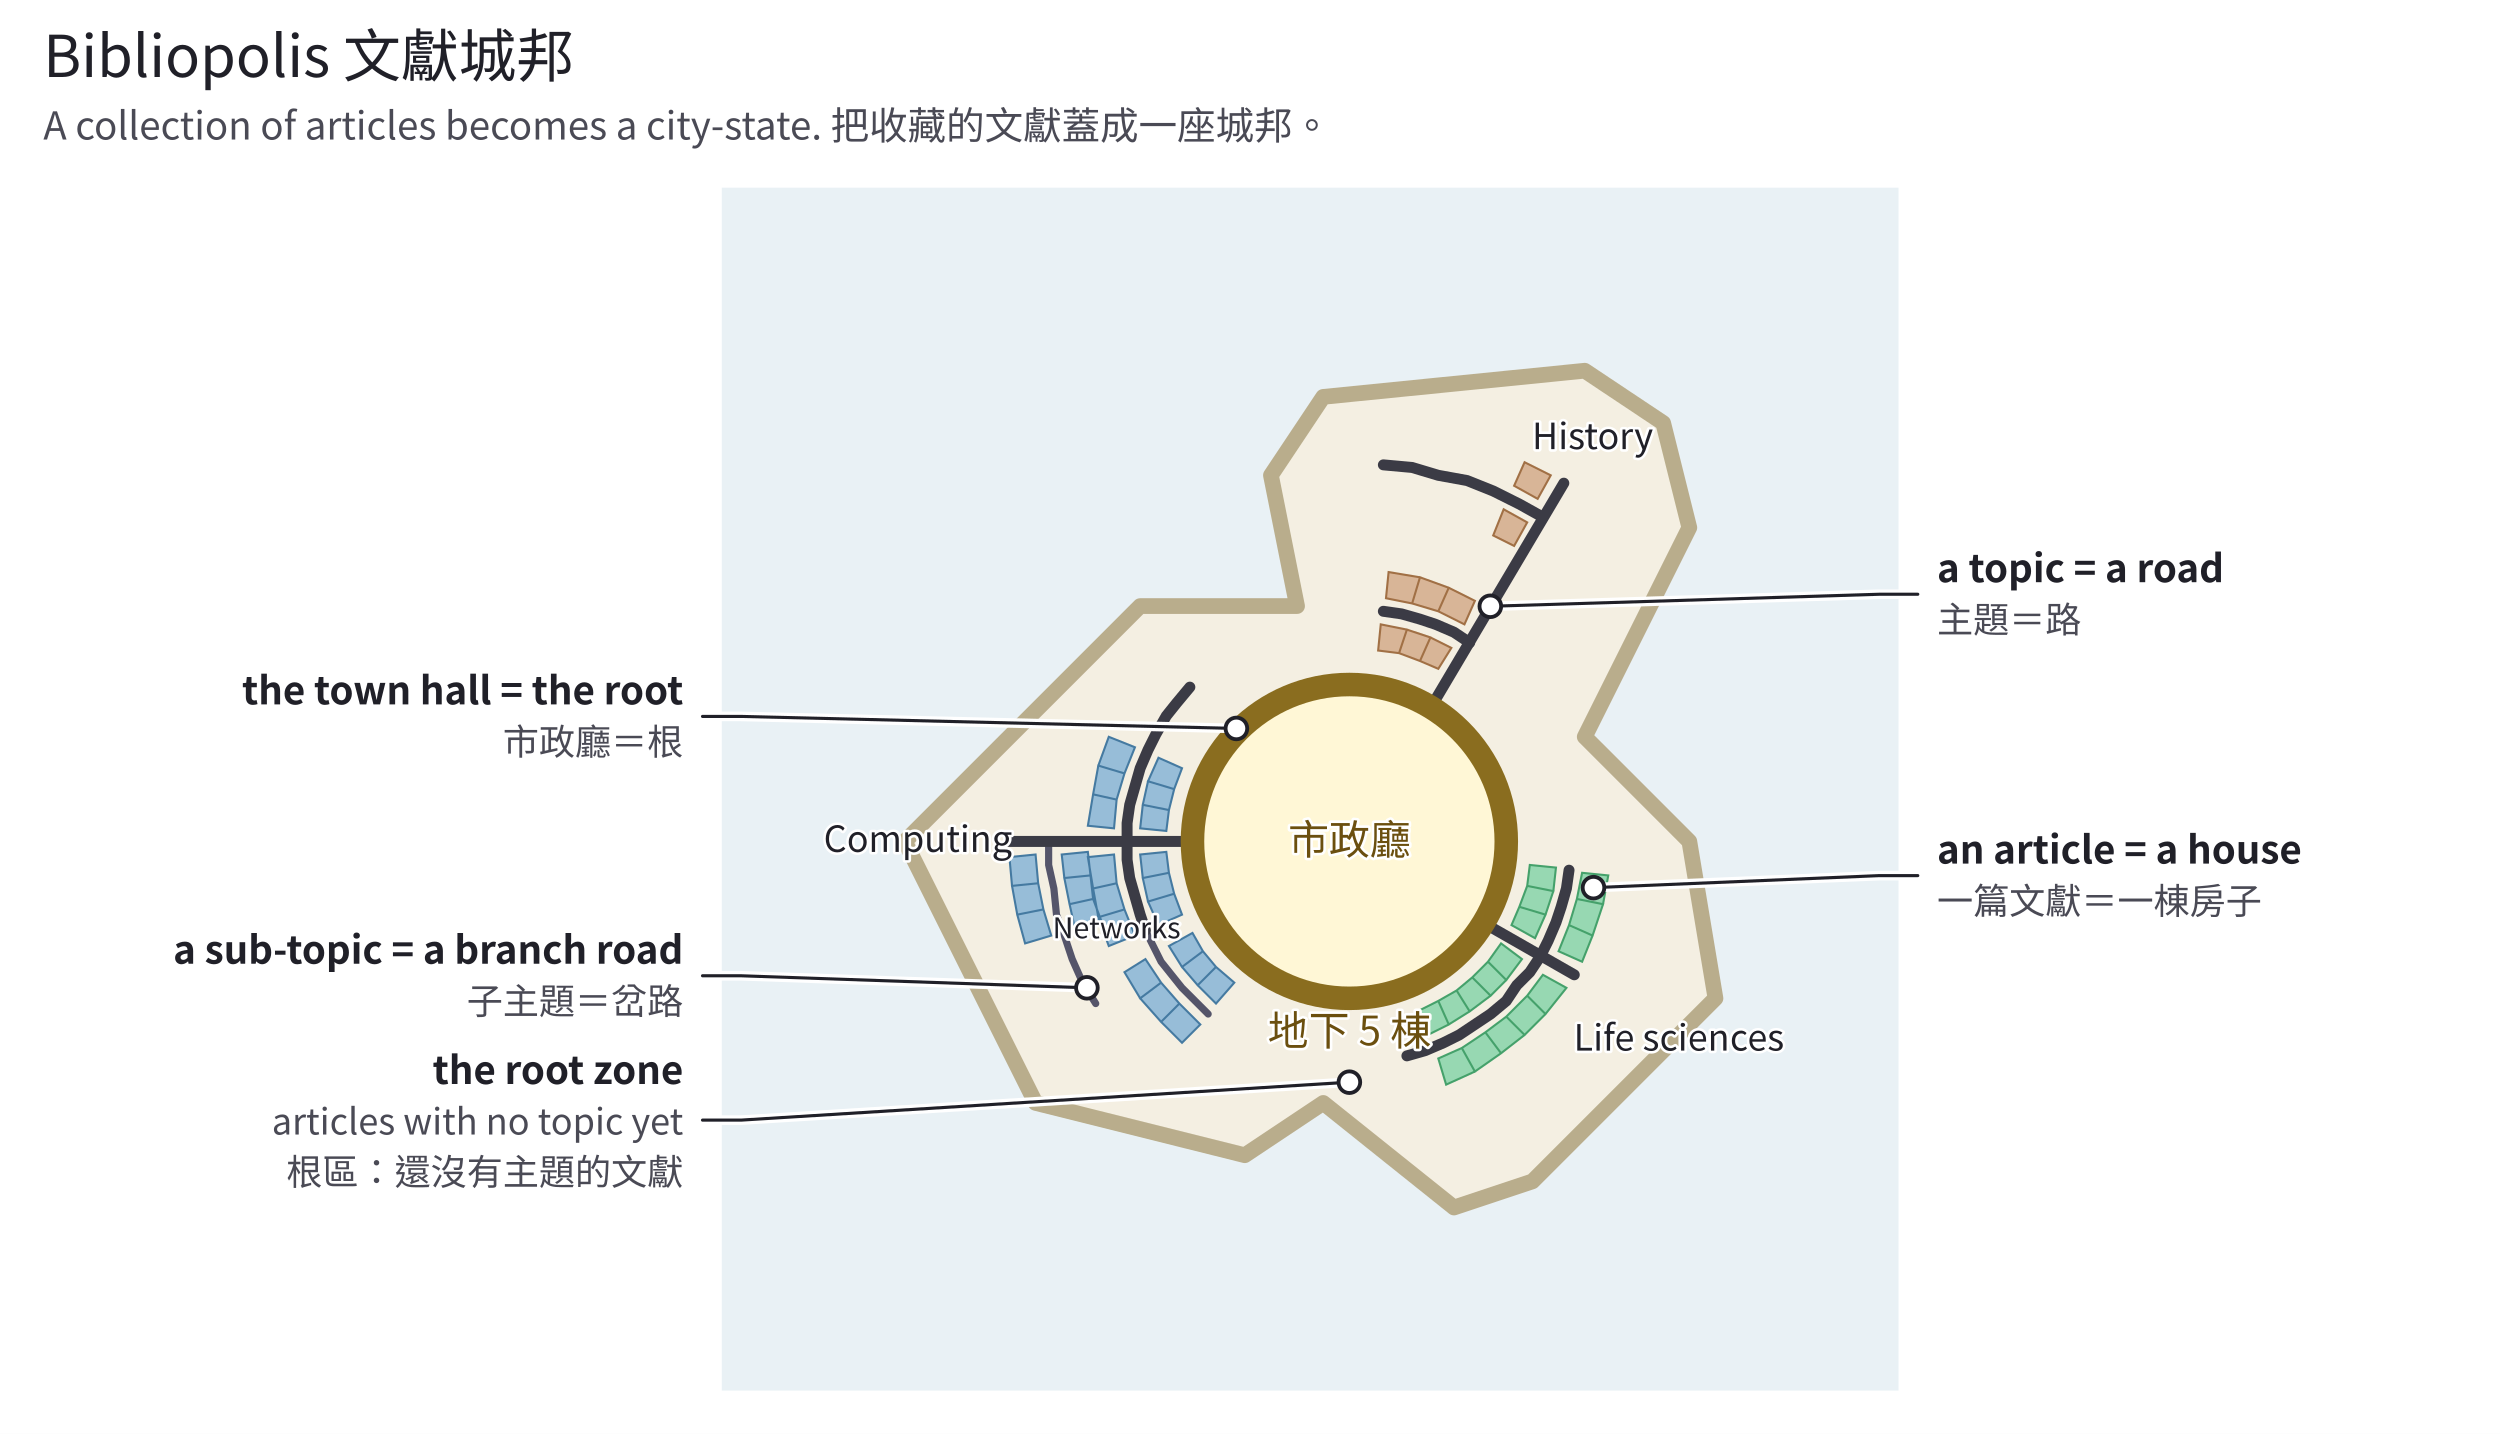
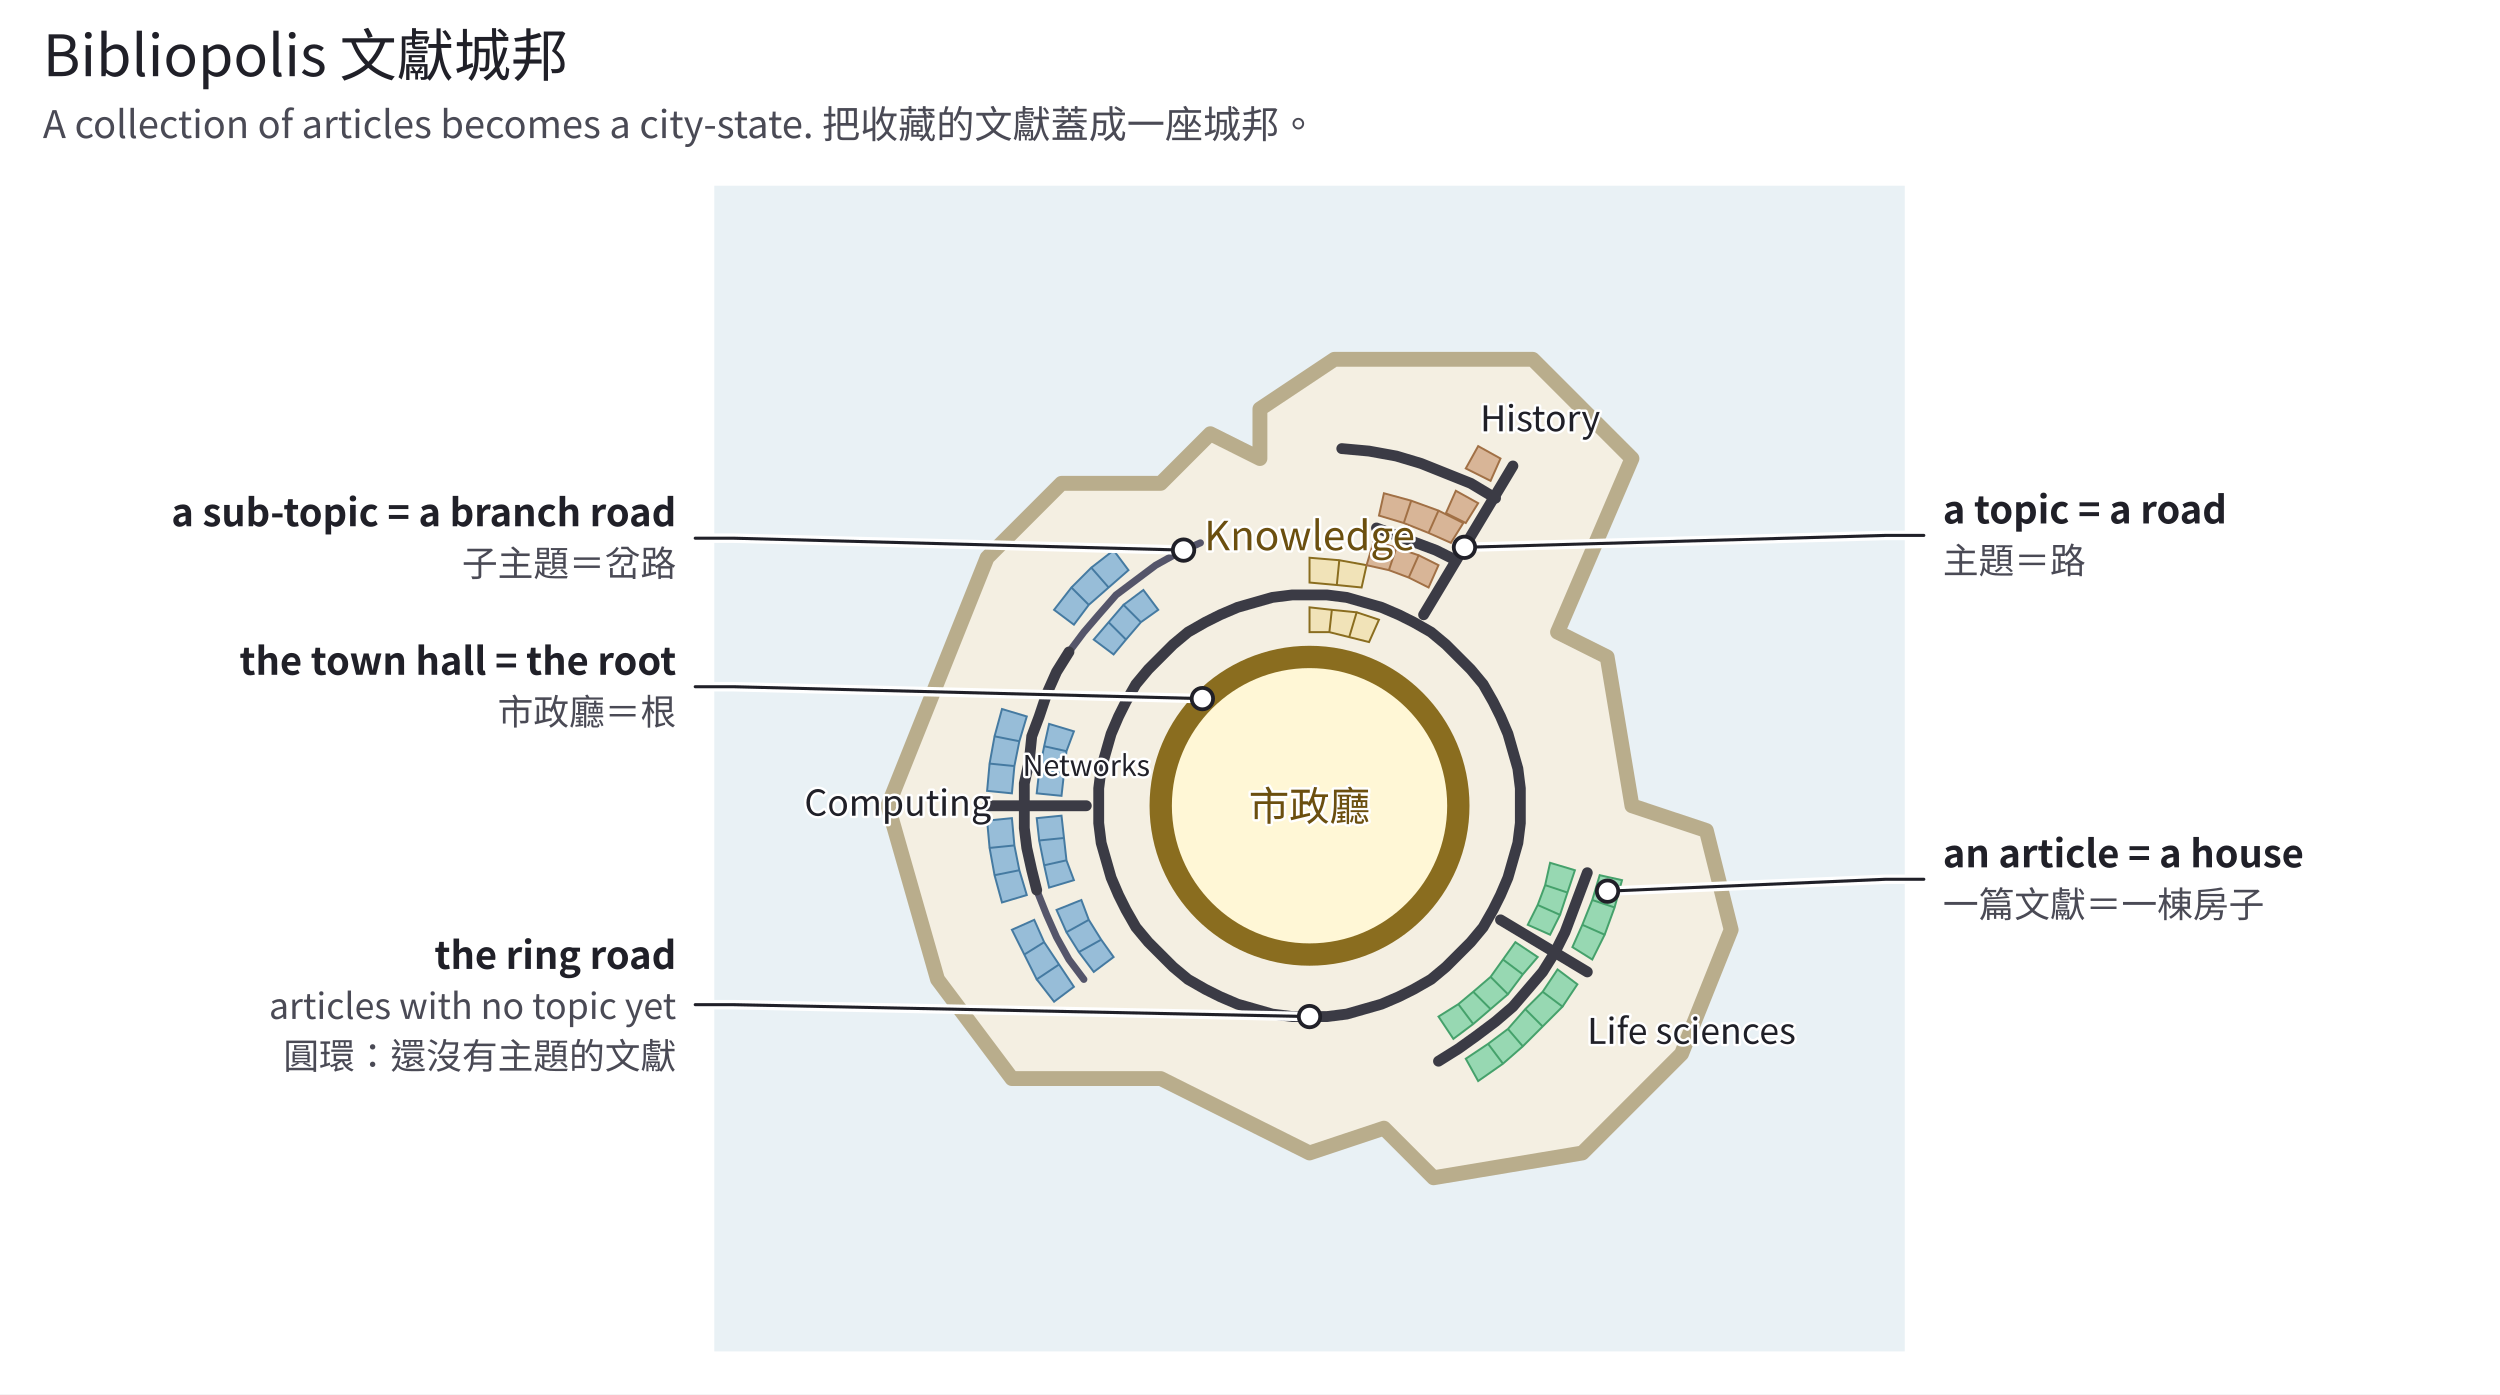
- <svg xmlns="http://www.w3.org/2000/svg" viewBox="0 0 1039.13 596" width="1039.13" height="596" font-family="'Noto Sans CJK TC','Noto Sans TC','PingFang TC','Microsoft JhengHei',sans-serif">
+ <svg xmlns="http://www.w3.org/2000/svg" viewBox="0 0 1050 585.58" width="1050" height="585.58" font-family="'Noto Sans CJK TC','Noto Sans TC','PingFang TC','Microsoft JhengHei',sans-serif">
  <rect width="100%" height="100%" fill="#ffffff" />
  <text x="18" y="32" font-size="24" fill="#202028">Bibliopolis 文獻城邦</text>
  <text x="18" y="58" font-size="16" fill="#4a4a55">A collection of articles becomes a city-state. 把收藏的文獻蓋成一座城邦。</text>
-   <svg x="300" y="78" width="489.13" height="500" viewBox="-24 -25 45 46">
-     <rect x="-24" y="-25" width="45" height="46" fill="#e9f1f5" />
-     <path d="M-17,0L-8,-9L-2,-9L-3,-14L-1,-17L9,-18L12,-16L13,-12L9,-4L13,0L14,6L7,13L4,14L-1,10L-4,12L-12,10Z" fill="#f4efe2" stroke="#b9ad8c" stroke-width="0.6" stroke-linejoin="round" />
-     <path d="M-6.9,1.2L-7.9,1.4L-8,0.5L-7,0.4ZM-8.9,1.6L-9.8,1.8L-10,0.6L-9,0.5ZM-6.7,2L-7.7,2.3L-7.9,1.4L-6.9,1.2ZM-8.6,2.6L-9.6,2.9L-9.8,1.8L-8.9,1.6ZM-6.4,2.8L-7.3,3.2L-7.7,2.3L-6.7,2ZM-8.2,3.6L-9.2,4L-9.6,2.9L-8.6,2.6ZM-7,-0.4L-8,-0.5L-7.9,-1.4L-6.9,-1.2ZM-9,-0.5L-10,-0.6L-9.8,-1.8L-8.9,-1.6ZM-6.9,-1.2L-7.9,-1.4L-7.7,-2.3L-6.7,-2ZM-8.9,-1.6L-9.8,-1.8L-9.6,-2.9L-8.6,-2.6ZM-6.7,-2L-7.7,-2.3L-7.3,-3.2L-6.4,-2.8ZM-8.6,-2.6L-9.6,-2.9L-9.2,-4L-8.2,-3.6ZM-5.6,4.2L-6.4,4.8L-6.9,4L-6,3.5ZM-7.2,5.4L-8,6L-8.6,5L-7.8,4.5ZM-5.1,4.8L-5.8,5.5L-6.4,4.8L-5.6,4.2ZM-6.5,6.2L-7.2,6.9L-8,6L-7.2,5.4ZM-4.4,5.4L-5.1,6.2L-5.8,5.5L-5.1,4.8ZM-5.7,7L-6.4,7.7L-7.2,6.9L-6.5,6.2ZM-9.9,1.3L-10.9,1.4L-11,0.5L-10,0.4ZM-11.9,1.6L-12.9,1.7L-13,0.6L-12,0.5ZM-9.8,2.2L-10.7,2.4L-10.9,1.4L-9.9,1.3ZM-11.7,2.6L-12.7,2.8L-12.9,1.7L-11.9,1.6ZM-9.5,3L-10.5,3.3L-10.7,2.4L-9.8,2.2ZM-11.4,3.6L-12.4,3.9L-12.7,2.8L-11.7,2.6Z" fill="hsl(205,45%,72%)" stroke="hsl(205,40%,45%)" stroke-width="0.08" />
-     <path d="M2.7,-6.9L3.1,-7.8L3.9,-7.4L3.4,-6.6ZM3.4,-8.8L3.8,-9.7L4.8,-9.2L4.4,-8.3ZM1.9,-7.2L2.2,-8.1L3.1,-7.8L2.7,-6.9ZM2.4,-9.1L2.7,-10.1L3.8,-9.7L3.4,-8.8ZM1.1,-7.3L1.2,-8.3L2.2,-8.1L1.9,-7.2ZM1.4,-9.3L1.5,-10.3L2.7,-10.1L2.4,-9.1ZM5.5,-11.7L5.9,-12.7L6.8,-12.2L6.3,-11.3ZM6.3,-13.6L6.7,-14.5L7.7,-14L7.2,-13.1Z" fill="hsl(28,45%,72%)" stroke="hsl(28,40%,45%)" stroke-width="0.08" />
-     <path d="M6.5,2.5L7.5,2.8L7.1,3.7L6.2,3.2ZM8.4,3.2L9.3,3.6L8.9,4.6L8,4.2ZM6.8,1.7L7.8,1.9L7.5,2.8L6.5,2.5ZM8.7,2.2L9.7,2.4L9.3,3.6L8.4,3.2ZM6.9,0.9L7.9,1L7.8,1.9L6.8,1.7ZM8.9,1.2L9.9,1.3L9.7,2.4L8.7,2.2ZM5.8,3.9L6.6,4.5L6,5.3L5.3,4.6ZM7.4,5.1L8.3,5.6L7.5,6.6L6.8,5.9ZM5.3,4.6L6,5.3L5.4,5.9L4.7,5.2ZM6.8,5.9L7.5,6.6L6.7,7.4L6,6.7ZM4.7,5.2L5.4,5.9L4.6,6.5L4.1,5.7ZM6,6.7L6.7,7.4L5.8,8.1L5.2,7.3ZM4.1,5.7L4.6,6.5L3.8,7L3.4,6.1ZM5.2,7.3L5.8,8.1L4.8,8.8L4.3,7.9ZM3.4,6.1L3.8,7L3,7.4L2.6,6.5ZM4.3,7.9L4.8,8.8L3.7,9.3L3.4,8.3Z" fill="hsl(145,45%,72%)" stroke="hsl(145,40%,45%)" stroke-width="0.08" />
-     <path d="M-11.5,0L-11.5,0.9L-11.3,1.8L-11.2,2.8L-10.9,3.6L-10.6,4.5L-10.2,5.4L-9.7,6.2" fill="none" stroke="#55556a" stroke-width="0.274" stroke-linecap="round" />
-     <path d="M-7.8,3.4L-7.5,4L-7.2,4.6L-6.8,5.1L-6.4,5.6L-5.9,6.1L-5.4,6.6" fill="none" stroke="#55556a" stroke-width="0.274" stroke-linecap="round" />
-     <path d="M-8.5,0L-8.5,-0.7L-8.4,-1.4L-8.2,-2.1L-8,-2.8L-7.7,-3.5L-7.4,-4.1L-7,-4.8L-6.6,-5.3L-6.1,-5.9" fill="none" stroke="#3b3b45" stroke-width="0.419" stroke-linecap="round" />
-     <path d="M7.4,-12.4L6.5,-12.9L5.5,-13.4L4.5,-13.8L3.4,-14L2.4,-14.3L1.3,-14.4" fill="none" stroke="#3b3b45" stroke-width="0.419" stroke-linecap="round" />
-     <path d="M7.3,4.4L6.9,5L6.4,5.5L6,6.1L5.4,6.6L4.8,7L4.2,7.4L3.6,7.7L2.9,8L2.2,8.2" fill="none" stroke="#3b3b45" stroke-width="0.419" stroke-linecap="round" />
-     <path d="M-6,0L-13,0" fill="none" stroke="#3b3b45" stroke-width="0.419" stroke-linecap="round" />
-     <path d="M-8.5,0L-8.5,0.7L-8.4,1.4L-8.2,2.1L-8,2.8L-7.8,3.4" fill="none" stroke="#3b3b45" stroke-width="0.419" stroke-linecap="round" />
-     <path d="M3.1,-5.1L8.2,-13.7" fill="none" stroke="#3b3b45" stroke-width="0.419" stroke-linecap="round" />
-     <path d="M4.6,-7.6L4,-8L3.3,-8.3L2.7,-8.5L2,-8.7L1.3,-8.8" fill="none" stroke="#3b3b45" stroke-width="0.419" stroke-linecap="round" />
-     <path d="M5.1,3.1L8.6,5.1" fill="none" stroke="#3b3b45" stroke-width="0.419" stroke-linecap="round" />
-     <path d="M7.3,4.4L7.6,3.8L7.9,3.1L8.1,2.5L8.3,1.8L8.4,1.1" fill="none" stroke="#3b3b45" stroke-width="0.419" stroke-linecap="round" />
+   <svg x="300" y="78" width="500" height="489.58" viewBox="-24 -25 48 47">
+     <rect x="-24" y="-25" width="48" height="47" fill="#e9f1f5" />
+     <path d="M-17,0L-13,-10L-10,-13L-6,-13L-4,-15L-2,-14L-2,-16L1,-18L9,-18L13,-14L10,-7L12,-6L13,0L16,1L17,5L15,10L11,14L5,15L3,13L0,14L-6,11L-12,11L-15,7Z" fill="#f4efe2" stroke="#b9ad8c" stroke-width="0.6" stroke-linejoin="round" />
+     <path d="M0,-7L0,-8L0.9,-7.9L0.8,-7ZM0,-9L0,-10L1.2,-9.9L1.1,-8.9ZM0.8,-7L0.9,-7.9L1.9,-7.8L1.6,-6.8ZM1.1,-8.9L1.2,-9.9L2.3,-9.7L2.1,-8.8ZM1.6,-6.8L1.9,-7.8L2.8,-7.5L2.4,-6.6Z" fill="#f1e3b8" stroke="#8a6d1f" stroke-width="0.08" />
+     <path d="M-9.9,1.3L-10.9,1.4L-11,0.5L-10,0.4ZM-11.9,1.6L-12.9,1.7L-13,0.6L-12,0.5ZM-9.8,2.2L-10.7,2.4L-10.9,1.4L-9.9,1.3ZM-11.7,2.6L-12.7,2.8L-12.9,1.7L-11.9,1.6ZM-9.5,3L-10.5,3.3L-10.7,2.4L-9.8,2.2ZM-11.4,3.6L-12.4,3.9L-12.7,2.8L-11.7,2.6ZM-10,-0.4L-11,-0.5L-10.9,-1.4L-9.9,-1.3ZM-12,-0.5L-13,-0.6L-12.9,-1.7L-11.9,-1.6ZM-9.9,-1.3L-10.9,-1.4L-10.7,-2.4L-9.8,-2.2ZM-11.9,-1.6L-12.9,-1.7L-12.7,-2.8L-11.7,-2.6ZM-9.8,-2.2L-10.7,-2.4L-10.5,-3.3L-9.5,-3ZM-11.7,-2.6L-12.7,-2.8L-12.4,-3.9L-11.4,-3.6ZM-8.9,4.6L-9.8,5.1L-10.2,4.2L-9.2,3.8ZM-10.7,5.5L-11.5,6L-12,5L-11.1,4.6ZM-8.4,5.4L-9.3,5.9L-9.8,5.1L-8.9,4.6ZM-10.1,6.4L-11,7L-11.5,6L-10.7,5.5ZM-7.9,6.1L-8.7,6.7L-9.3,5.9L-8.4,5.4ZM-9.5,7.3L-10.3,7.9L-11,7L-10.1,6.4ZM-7.9,-6.1L-8.7,-6.7L-8.1,-7.4L-7.4,-6.7ZM-9.5,-7.3L-10.3,-7.9L-9.6,-8.8L-8.9,-8.1ZM-7.4,-6.7L-8.1,-7.4L-7.5,-8.1L-6.8,-7.4ZM-8.9,-8.1L-9.6,-8.8L-8.8,-9.6L-8.1,-8.8ZM-6.8,-7.4L-7.5,-8.1L-6.7,-8.7L-6.1,-7.9ZM-8.1,-8.8L-8.8,-9.6L-7.9,-10.3L-7.3,-9.5Z" fill="hsl(205,45%,72%)" stroke="hsl(205,40%,45%)" stroke-width="0.08" />
+     <path d="M4,-9.2L4.4,-10.1L5.2,-9.7L4.8,-8.8ZM4.8,-11L5.2,-11.9L6.2,-11.4L5.7,-10.6ZM3.2,-9.5L3.5,-10.4L4.4,-10.1L4,-9.2ZM3.8,-11.4L4.1,-12.3L5.2,-11.9L4.8,-11ZM2.3,-9.7L2.6,-10.7L3.5,-10.4L3.2,-9.5ZM2.8,-11.7L3,-12.6L4.1,-12.3L3.8,-11.4ZM5.5,-11.8L5.9,-12.7L6.8,-12.2L6.3,-11.4ZM6.3,-13.6L6.8,-14.5L7.7,-14L7.3,-13.1Z" fill="hsl(28,45%,72%)" stroke="hsl(28,40%,45%)" stroke-width="0.08" />
+     <path d="M9.2,4L10.1,4.4L9.7,5.2L8.8,4.8ZM11,4.8L11.9,5.2L11.4,6.2L10.6,5.7ZM9.5,3.2L10.4,3.5L10.1,4.4L9.2,4ZM11.4,3.8L12.3,4.1L11.9,5.2L11,4.8ZM9.7,2.3L10.7,2.6L10.4,3.5L9.5,3.2ZM11.7,2.8L12.6,3L12.3,4.1L11.4,3.8ZM8.3,5.5L9.2,6.1L8.6,6.8L7.8,6.2ZM10,6.6L10.8,7.2L10.2,8.1L9.4,7.5ZM7.8,6.2L8.6,6.8L8,7.6L7.3,6.9ZM9.4,7.5L10.2,8.1L9.4,8.9L8.7,8.2ZM7.3,6.9L8,7.6L7.3,8.2L6.6,7.5ZM8.7,8.2L9.4,8.9L8.6,9.7L8,9ZM6.6,7.5L7.3,8.2L6.6,8.8L6,8ZM8,9L8.6,9.7L7.8,10.4L7.2,9.6ZM6,8L6.6,8.8L5.8,9.4L5.2,8.5ZM7.2,9.6L7.8,10.4L6.8,11.1L6.3,10.2Z" fill="hsl(145,45%,72%)" stroke="hsl(145,40%,45%)" stroke-width="0.08" />
+     <path d="M-9.7,-6.2L-9.1,-7L-8.5,-7.7L-7.8,-8.5L-7,-9.1L-6.2,-9.7L-5.3,-10.2L-4.4,-10.6" fill="none" stroke="#55556a" stroke-width="0.286" stroke-linecap="round" />
+     <path d="M-11,3.4L-10.6,4.4L-10.2,5.3L-9.7,6.2L-9.1,7" fill="none" stroke="#55556a" stroke-width="0.286" stroke-linecap="round" />
+     <path d="M-11.5,0L-11.5,-0.9L-11.3,-1.8L-11.2,-2.8L-10.9,-3.6L-10.6,-4.5L-10.2,-5.4L-9.7,-6.2" fill="none" stroke="#3b3b45" stroke-width="0.437" stroke-linecap="round" />
+     <path d="M7.5,-12.4L6.5,-13L5.5,-13.4L4.5,-13.8L3.5,-14.1L2.4,-14.3L1.3,-14.4" fill="none" stroke="#3b3b45" stroke-width="0.437" stroke-linecap="round" />
+     <path d="M9.9,5.9L9.4,6.7L8.8,7.4L8.2,8.1L7.5,8.7L6.7,9.3L6,9.8L5.2,10.3" fill="none" stroke="#3b3b45" stroke-width="0.437" stroke-linecap="round" />
+     <path d="M0,-8.5L0.7,-8.5L1.5,-8.4L2.2,-8.2L2.9,-8L3.6,-7.7L4.2,-7.4L4.9,-7L5.5,-6.5L6,-6L6.5,-5.5L7,-4.9L7.4,-4.2L7.7,-3.6L8,-2.9L8.2,-2.2L8.4,-1.5L8.5,-0.7L8.5,0L8.5,0.7L8.4,1.5L8.2,2.2L8,2.9L7.7,3.6L7.4,4.2L7,4.9L6.5,5.5L6,6L5.5,6.5L4.9,7L4.2,7.4L3.6,7.7L2.9,8L2.2,8.2L1.5,8.4L0.7,8.5L0,8.5L-0.7,8.5L-1.5,8.4L-2.2,8.2L-2.9,8L-3.6,7.7L-4.2,7.4L-4.9,7L-5.5,6.5L-6,6L-6.5,5.5L-7,4.9L-7.4,4.2L-7.7,3.6L-8,2.9L-8.2,2.2L-8.4,1.5L-8.5,0.7L-8.5,0L-8.5,-0.7L-8.4,-1.5L-8.2,-2.2L-8,-2.9L-7.7,-3.6L-7.4,-4.2L-7,-4.9L-6.5,-5.5L-6,-6L-5.5,-6.5L-4.9,-7L-4.2,-7.4L-3.6,-7.7L-2.9,-8L-2.2,-8.2L-1.5,-8.4L-0.7,-8.5L0,-8.5" fill="none" stroke="#3b3b45" stroke-width="0.437" stroke-linecap="round" />
+     <path d="M-9,0L-13,0" fill="none" stroke="#3b3b45" stroke-width="0.437" stroke-linecap="round" />
+     <path d="M-11.5,0L-11.5,0.9L-11.4,1.7L-11.2,2.6L-11,3.4" fill="none" stroke="#3b3b45" stroke-width="0.437" stroke-linecap="round" />
+     <path d="M4.6,-7.7L8.2,-13.7" fill="none" stroke="#3b3b45" stroke-width="0.437" stroke-linecap="round" />
+     <path d="M5.9,-9.9L5.1,-10.3L4.3,-10.6L3.5,-10.9L2.7,-11.2" fill="none" stroke="#3b3b45" stroke-width="0.437" stroke-linecap="round" />
+     <path d="M7.7,4.6L11.2,6.7" fill="none" stroke="#3b3b45" stroke-width="0.437" stroke-linecap="round" />
+     <path d="M9.9,5.9L10.3,5.1L10.6,4.3L10.9,3.5L11.2,2.7" fill="none" stroke="#3b3b45" stroke-width="0.437" stroke-linecap="round" />
    <circle cx="0" cy="0" r="6" fill="#fff7d6" stroke="#8a6d1f" stroke-width="0.9" />
-     <text x="0" y="0.5" font-size="1.56" text-anchor="middle" fill="#6b4f0f" paint-order="stroke" stroke="#ffffff" stroke-width="0.2" stroke-linejoin="round">市政廳</text>
-     <text x="0" y="7.8" font-size="1.56" text-anchor="middle" fill="#6b4f0f" paint-order="stroke" stroke="#ffffff" stroke-width="0.2" stroke-linejoin="round">地下 5 棟</text>
-     <text x="-16.5" y="0.4" font-size="1.38" text-anchor="middle" fill="#202028" paint-order="stroke" stroke="#ffffff" stroke-width="0.2" stroke-linejoin="round">Computing</text>
-     <text x="9.3" y="-15" font-size="1.38" text-anchor="middle" fill="#202028" paint-order="stroke" stroke="#ffffff" stroke-width="0.2" stroke-linejoin="round">History</text>
-     <text x="12.6" y="8" font-size="1.38" text-anchor="middle" fill="#202028" paint-order="stroke" stroke="#ffffff" stroke-width="0.2" stroke-linejoin="round">Life sciences</text>
-     <text x="-8.9" y="3.7" font-size="1.1" text-anchor="middle" fill="#202028" paint-order="stroke" stroke="#ffffff" stroke-width="0.2" stroke-linejoin="round">Networks</text>
+     <text x="0" y="0.6" font-size="1.63" text-anchor="middle" fill="#6b4f0f" paint-order="stroke" stroke="#ffffff" stroke-width="0.2" stroke-linejoin="round">市政廳</text>
+     <text x="0" y="-10.3" font-size="1.63" text-anchor="middle" fill="#6b4f0f" paint-order="stroke" stroke="#ffffff" stroke-width="0.2" stroke-linejoin="round">Knowledge</text>
+     <text x="-16.6" y="0.4" font-size="1.44" text-anchor="middle" fill="#202028" paint-order="stroke" stroke="#ffffff" stroke-width="0.2" stroke-linejoin="round">Computing</text>
+     <text x="9.3" y="-15.1" font-size="1.44" text-anchor="middle" fill="#202028" paint-order="stroke" stroke="#ffffff" stroke-width="0.2" stroke-linejoin="round">History</text>
+     <text x="15.4" y="9.6" font-size="1.44" text-anchor="middle" fill="#202028" paint-order="stroke" stroke="#ffffff" stroke-width="0.2" stroke-linejoin="round">Life sciences</text>
+     <text x="-9" y="-1.2" font-size="1.15" text-anchor="middle" fill="#202028" paint-order="stroke" stroke="#ffffff" stroke-width="0.2" stroke-linejoin="round">Networks</text>
  </svg>
-   <path d="M292,297.78L308,297.78L513.91,302.78" fill="none" stroke="#ffffff" stroke-width="4" stroke-linecap="round" stroke-linejoin="round" />
-   <path d="M292,297.78L308,297.78L513.91,302.78" fill="none" stroke="#202028" stroke-width="1.3" stroke-linecap="round" stroke-linejoin="round" />
-   <circle cx="513.91" cy="302.78" r="4.5" fill="#ffffff" stroke="#202028" stroke-width="1.6" />
-   <text x="284" y="292.78" font-size="16" text-anchor="end" fill="#202028" font-weight="600">the town hall = the root</text>
-   <text x="284" y="313.78" font-size="15" text-anchor="end" fill="#4a4a55">市政廳＝根</text>
-   <path d="M292,405.58L308,405.58L451.77,410.58" fill="none" stroke="#ffffff" stroke-width="4" stroke-linecap="round" stroke-linejoin="round" />
-   <path d="M292,405.58L308,405.58L451.77,410.58" fill="none" stroke="#202028" stroke-width="1.3" stroke-linecap="round" stroke-linejoin="round" />
-   <circle cx="451.77" cy="410.58" r="4.5" fill="#ffffff" stroke="#202028" stroke-width="1.6" />
-   <text x="284" y="400.58" font-size="16" text-anchor="end" fill="#202028" font-weight="600">a sub-topic = a branch road</text>
-   <text x="284" y="421.58" font-size="15" text-anchor="end" fill="#4a4a55">子主題＝岔路</text>
-   <path d="M292,465.58L308,465.58L560.87,449.81" fill="none" stroke="#ffffff" stroke-width="4" stroke-linecap="round" stroke-linejoin="round" />
-   <path d="M292,465.58L308,465.58L560.87,449.81" fill="none" stroke="#202028" stroke-width="1.3" stroke-linecap="round" stroke-linejoin="round" />
-   <circle cx="560.87" cy="449.81" r="4.5" fill="#ffffff" stroke="#202028" stroke-width="1.6" />
-   <text x="284" y="450.58" font-size="16" text-anchor="end" fill="#202028" font-weight="600">the root zone</text>
-   <text x="284" y="471.58" font-size="15" text-anchor="end" fill="#4a4a55">articles with no topic yet</text>
-   <text x="284" y="492.58" font-size="15" text-anchor="end" fill="#4a4a55">根區：還沒有主題的文獻</text>
-   <path d="M797.13,247L781.13,247L619.46,252" fill="none" stroke="#ffffff" stroke-width="4" stroke-linecap="round" stroke-linejoin="round" />
-   <path d="M797.13,247L781.13,247L619.46,252" fill="none" stroke="#202028" stroke-width="1.3" stroke-linecap="round" stroke-linejoin="round" />
-   <circle cx="619.46" cy="252" r="4.5" fill="#ffffff" stroke="#202028" stroke-width="1.6" />
-   <text x="805.13" y="242" font-size="16" text-anchor="start" fill="#202028" font-weight="600">a topic = a road</text>
-   <text x="805.13" y="263" font-size="15" text-anchor="start" fill="#4a4a55">主題＝路</text>
-   <path d="M797.13,363.95L781.13,363.95L662.33,368.95" fill="none" stroke="#ffffff" stroke-width="4" stroke-linecap="round" stroke-linejoin="round" />
-   <path d="M797.13,363.95L781.13,363.95L662.33,368.95" fill="none" stroke="#202028" stroke-width="1.3" stroke-linecap="round" stroke-linejoin="round" />
-   <circle cx="662.33" cy="368.95" r="4.5" fill="#ffffff" stroke="#202028" stroke-width="1.6" />
-   <text x="805.13" y="358.95" font-size="16" text-anchor="start" fill="#202028" font-weight="600">an article = a house</text>
-   <text x="805.13" y="379.95" font-size="15" text-anchor="start" fill="#4a4a55">一篇文獻＝一棟房子</text>
+   <path d="M292,226.04L308,226.04L497.1,231.04" fill="none" stroke="#ffffff" stroke-width="4" stroke-linecap="round" stroke-linejoin="round" />
+   <path d="M292,226.04L308,226.04L497.1,231.04" fill="none" stroke="#202028" stroke-width="1.3" stroke-linecap="round" stroke-linejoin="round" />
+   <circle cx="497.1" cy="231.04" r="4.5" fill="#ffffff" stroke="#202028" stroke-width="1.6" />
+   <text x="284" y="221.04" font-size="16" text-anchor="end" fill="#202028" font-weight="600">a sub-topic = a branch road</text>
+   <text x="284" y="242.04" font-size="15" text-anchor="end" fill="#4a4a55">子主題＝岔路</text>
+   <path d="M292,288.42L308,288.42L505,293.42" fill="none" stroke="#ffffff" stroke-width="4" stroke-linecap="round" stroke-linejoin="round" />
+   <path d="M292,288.42L308,288.42L505,293.42" fill="none" stroke="#202028" stroke-width="1.3" stroke-linecap="round" stroke-linejoin="round" />
+   <circle cx="505" cy="293.42" r="4.5" fill="#ffffff" stroke="#202028" stroke-width="1.6" />
+   <text x="284" y="283.42" font-size="16" text-anchor="end" fill="#202028" font-weight="600">the town hall = the root</text>
+   <text x="284" y="304.42" font-size="15" text-anchor="end" fill="#4a4a55">市政廳＝根</text>
+   <path d="M292,421.96L308,421.96L550,426.96" fill="none" stroke="#ffffff" stroke-width="4" stroke-linecap="round" stroke-linejoin="round" />
+   <path d="M292,421.96L308,421.96L550,426.96" fill="none" stroke="#202028" stroke-width="1.3" stroke-linecap="round" stroke-linejoin="round" />
+   <circle cx="550" cy="426.96" r="4.5" fill="#ffffff" stroke="#202028" stroke-width="1.6" />
+   <text x="284" y="406.96" font-size="16" text-anchor="end" fill="#202028" font-weight="600">the ring road</text>
+   <text x="284" y="427.96" font-size="15" text-anchor="end" fill="#4a4a55">articles with no topic yet</text>
+   <text x="284" y="448.96" font-size="15" text-anchor="end" fill="#4a4a55">圓環：還沒有主題的文獻</text>
+   <path d="M808,224.87L792,224.87L615.07,229.87" fill="none" stroke="#ffffff" stroke-width="4" stroke-linecap="round" stroke-linejoin="round" />
+   <path d="M808,224.87L792,224.87L615.07,229.87" fill="none" stroke="#202028" stroke-width="1.3" stroke-linecap="round" stroke-linejoin="round" />
+   <circle cx="615.07" cy="229.87" r="4.5" fill="#ffffff" stroke="#202028" stroke-width="1.6" />
+   <text x="816" y="219.87" font-size="16" text-anchor="start" fill="#202028" font-weight="600">a topic = a road</text>
+   <text x="816" y="240.87" font-size="15" text-anchor="start" fill="#4a4a55">主題＝路</text>
+   <path d="M808,369.29L792,369.29L675.17,374.29" fill="none" stroke="#ffffff" stroke-width="4" stroke-linecap="round" stroke-linejoin="round" />
+   <path d="M808,369.29L792,369.29L675.17,374.29" fill="none" stroke="#202028" stroke-width="1.3" stroke-linecap="round" stroke-linejoin="round" />
+   <circle cx="675.17" cy="374.29" r="4.5" fill="#ffffff" stroke="#202028" stroke-width="1.6" />
+   <text x="816" y="364.29" font-size="16" text-anchor="start" fill="#202028" font-weight="600">an article = a house</text>
+   <text x="816" y="385.29" font-size="15" text-anchor="start" fill="#4a4a55">一篇文獻＝一棟房子</text>
</svg>
